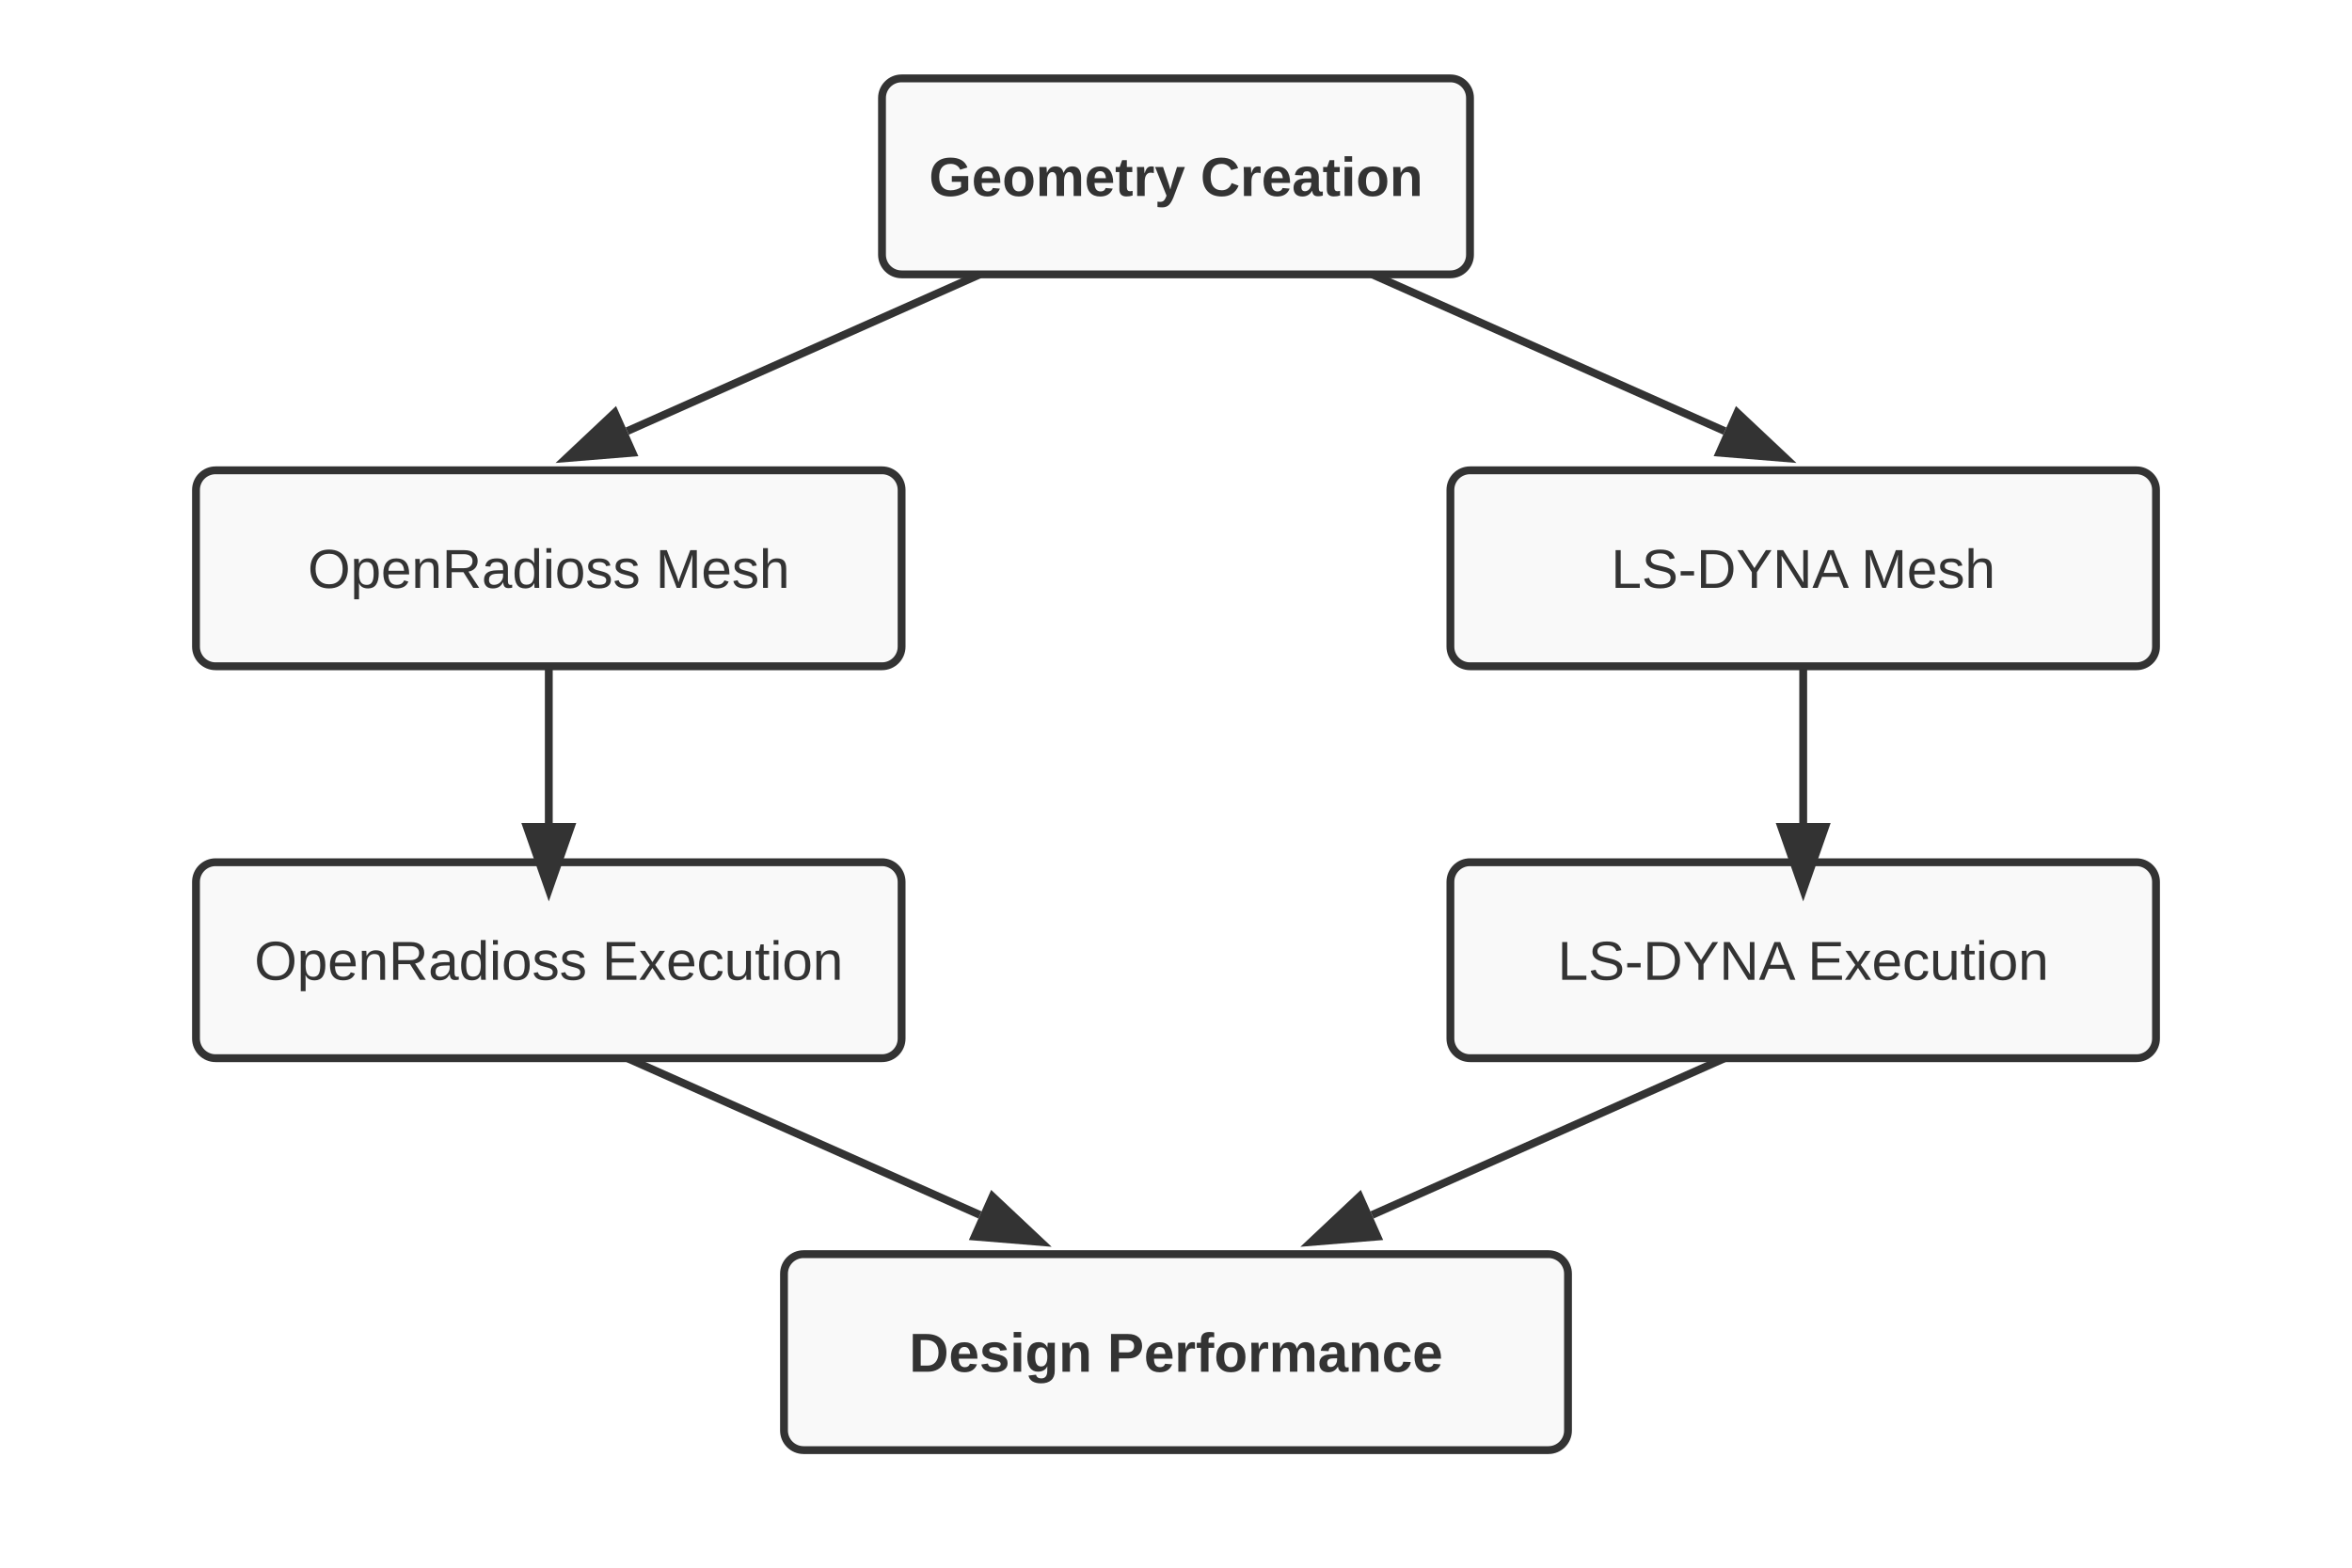
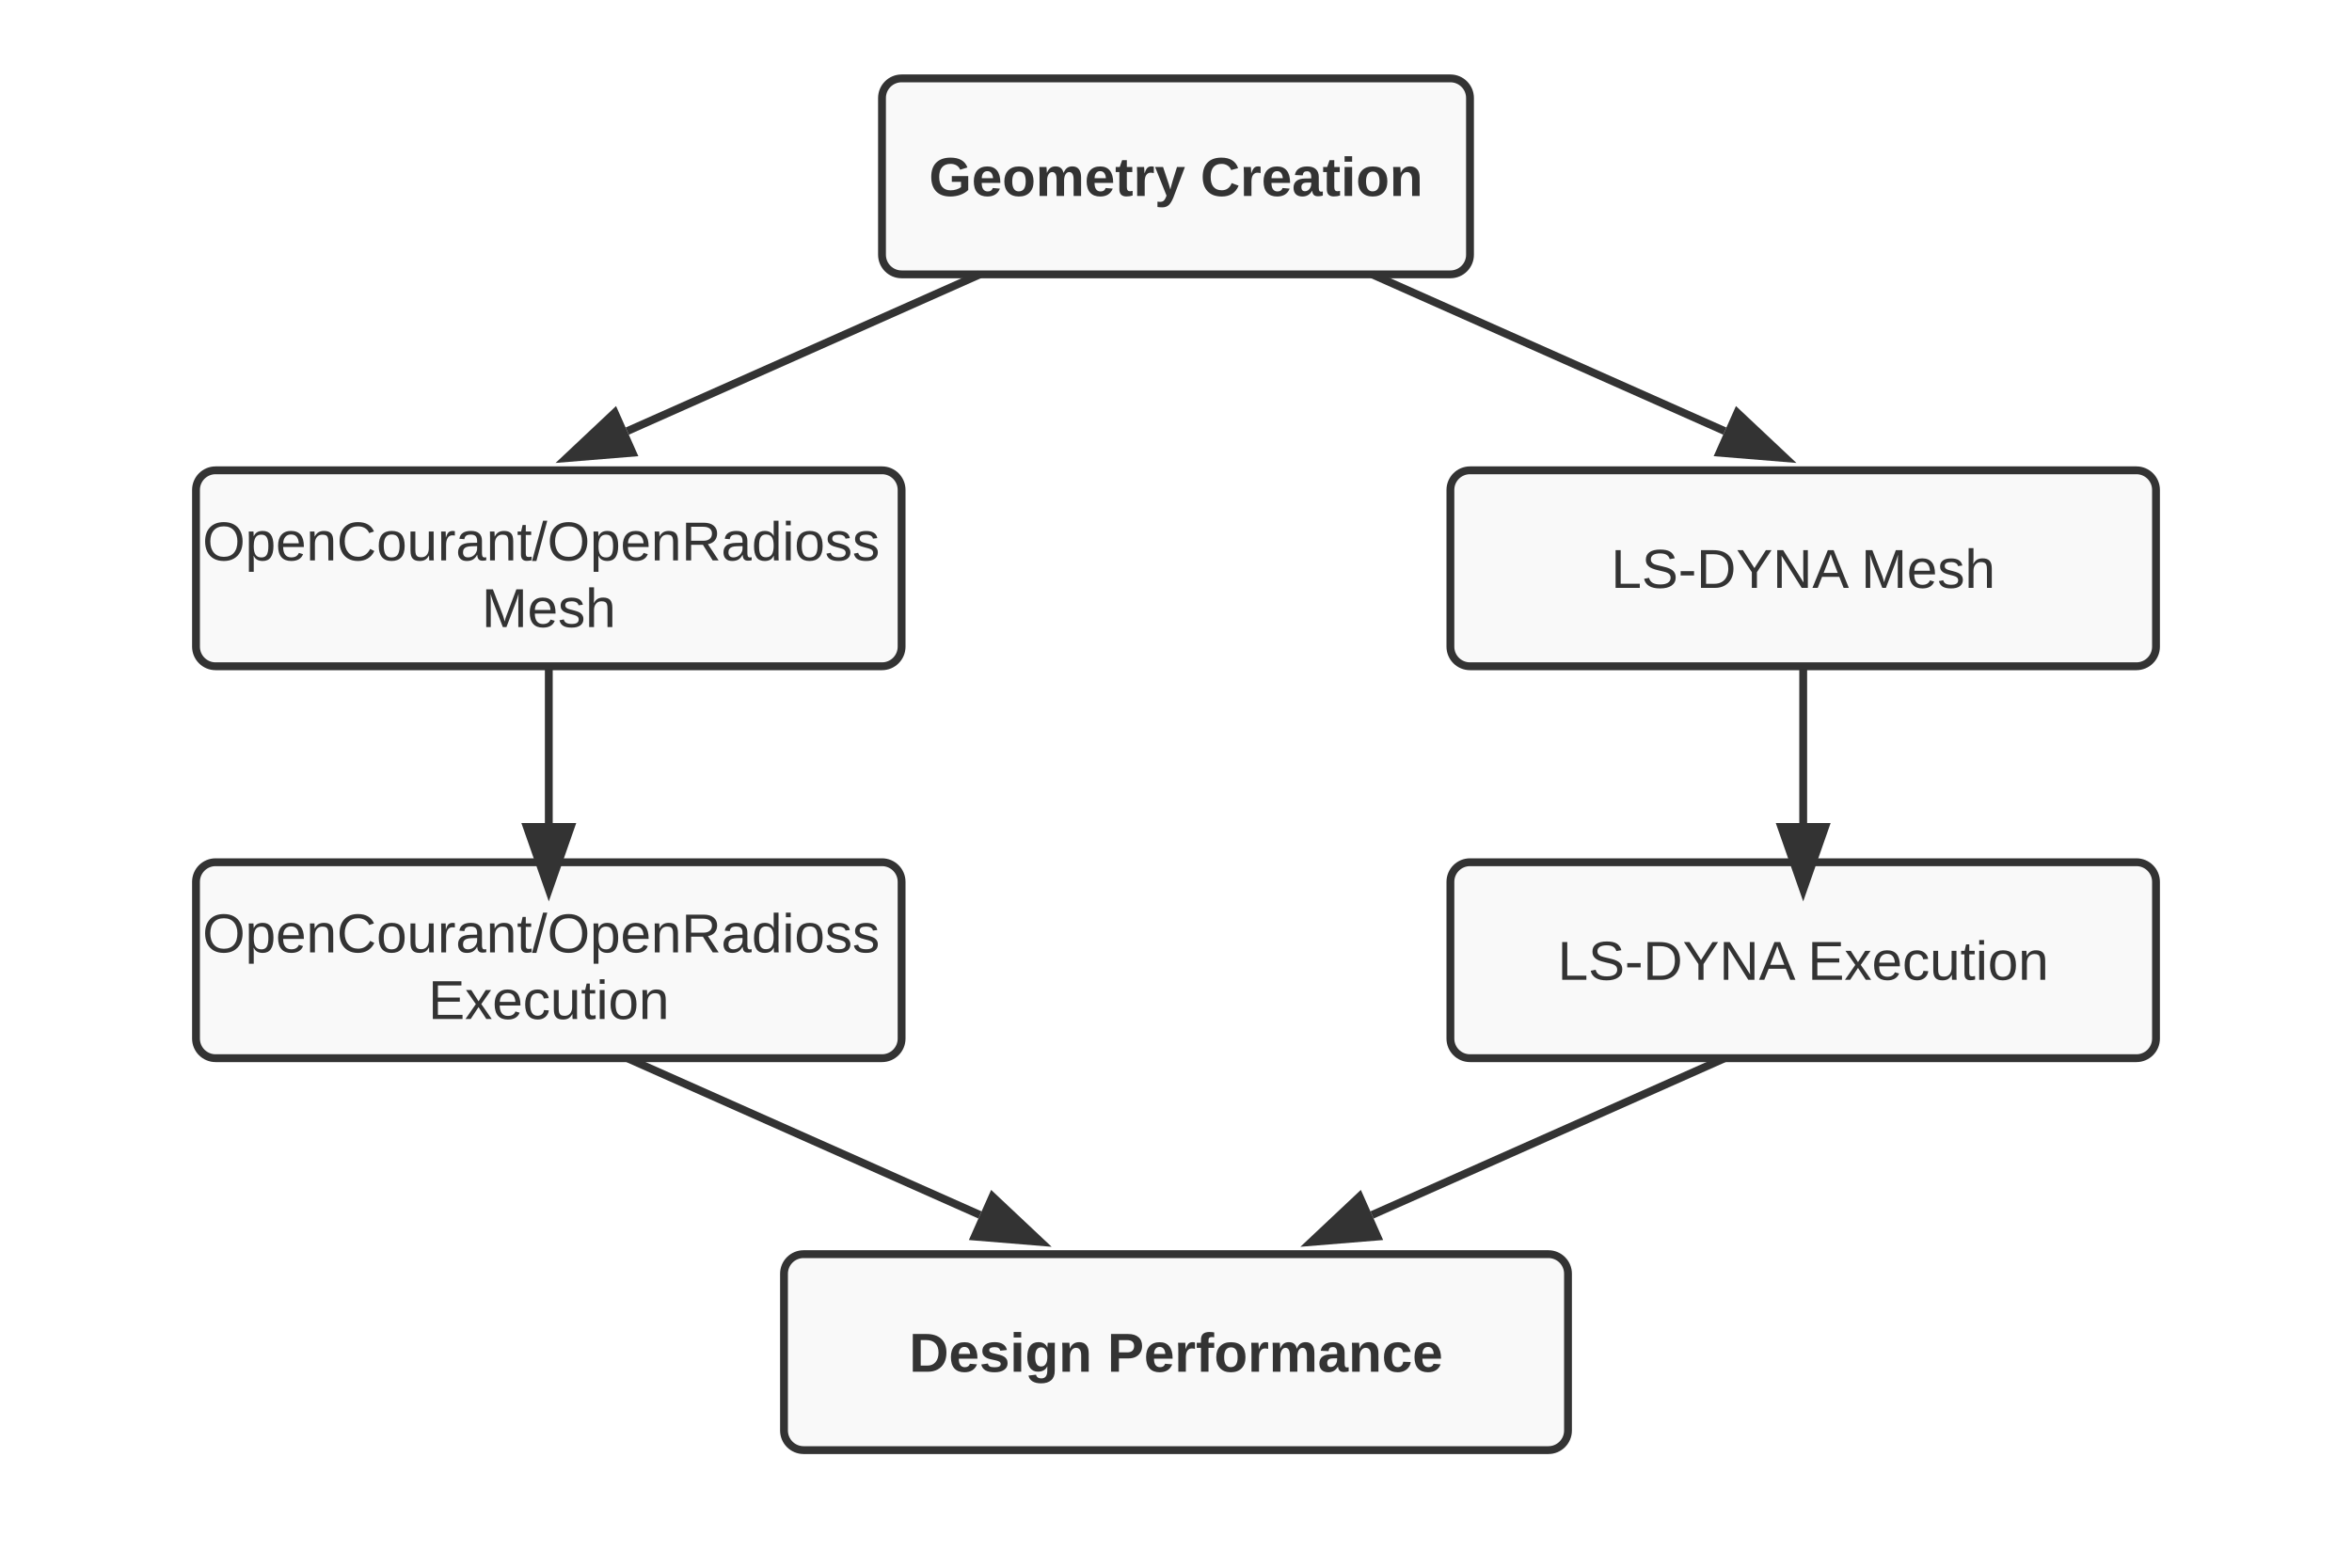
<svg xmlns="http://www.w3.org/2000/svg" width="600" height="400">
  <defs>
    <marker id="arrowhead" markerWidth="10" markerHeight="7" refX="0" refY="3.5" orient="auto">
      <polygon points="0 0, 10 3.5, 0 7" fill="#333" />
    </marker>
  </defs>
  <style>
    .rect { fill: #f9f9f9; stroke: #333; stroke-width: 2; }
    .text { font-family: Arial, sans-serif; font-size: 14px; text-anchor: middle; fill: #333; }
    .line { stroke: #333; stroke-width: 2; marker-end: url(#arrowhead); }
    .header { font-weight: bold; }
  </style>
  <rect x="225" y="20" width="150" height="50" rx="5" ry="5" class="rect" />
  <text x="300" y="50" class="text header">Geometry Creation</text>
  <rect x="50" y="120" width="180" height="50" rx="5" ry="5" class="rect" />
-   <text x="140" y="150" class="text">OpenRadioss Mesh</text>
+   <text x="140" y="143" class="text" font-size="13px">
+     <tspan x="140">OpenCourant/OpenRadioss</tspan>
+     <tspan x="140" dy="17">Mesh</tspan>
+   </text>
  <rect x="50" y="220" width="180" height="50" rx="5" ry="5" class="rect" />
-   <text x="140" y="250" class="text">OpenRadioss Execution</text>
+   <text x="140" y="243" class="text" font-size="13px">
+     <tspan x="140">OpenCourant/OpenRadioss</tspan>
+     <tspan x="140" dy="17">Execution</tspan>
+   </text>
  <rect x="370" y="120" width="180" height="50" rx="5" ry="5" class="rect" />
  <text x="460" y="150" class="text">LS-DYNA Mesh</text>
  <rect x="370" y="220" width="180" height="50" rx="5" ry="5" class="rect" />
  <text x="460" y="250" class="text">LS-DYNA Execution</text>
  <rect x="200" y="320" width="200" height="50" rx="5" ry="5" class="rect" />
  <text x="300" y="350" class="text header">Design Performance</text>
  <line x1="250" y1="70" x2="160" y2="110" class="line" />
  <line x1="350" y1="70" x2="440" y2="110" class="line" />
  <line x1="140" y1="170" x2="140" y2="210" class="line" />
  <line x1="460" y1="170" x2="460" y2="210" class="line" />
  <line x1="160" y1="270" x2="250" y2="310" class="line" />
  <line x1="440" y1="270" x2="350" y2="310" class="line" />
</svg>
